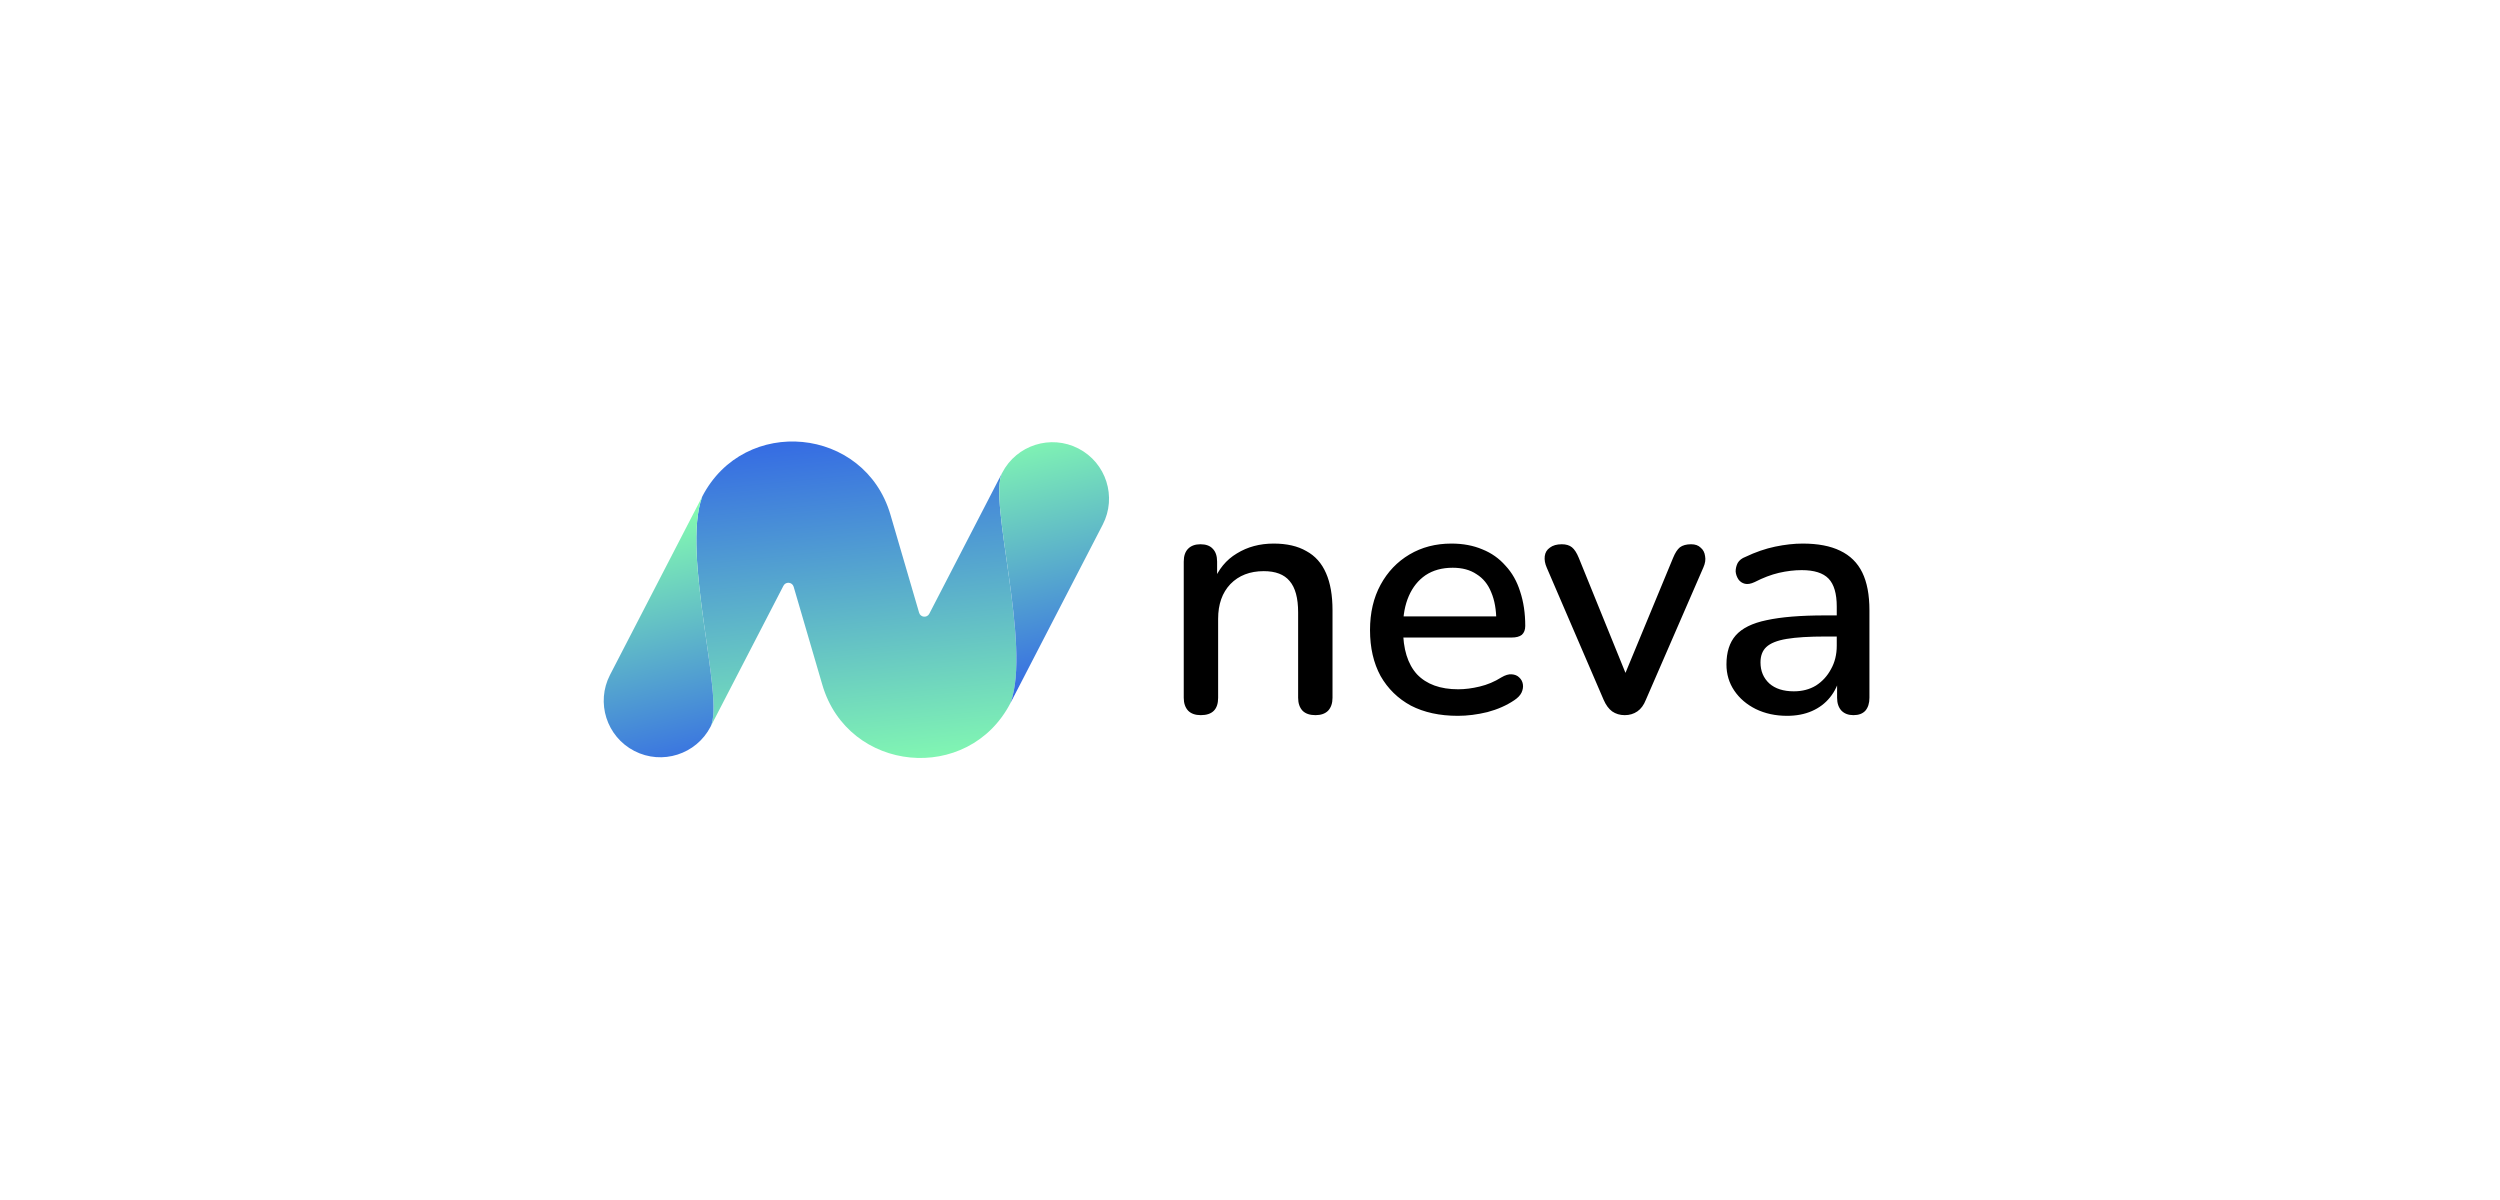
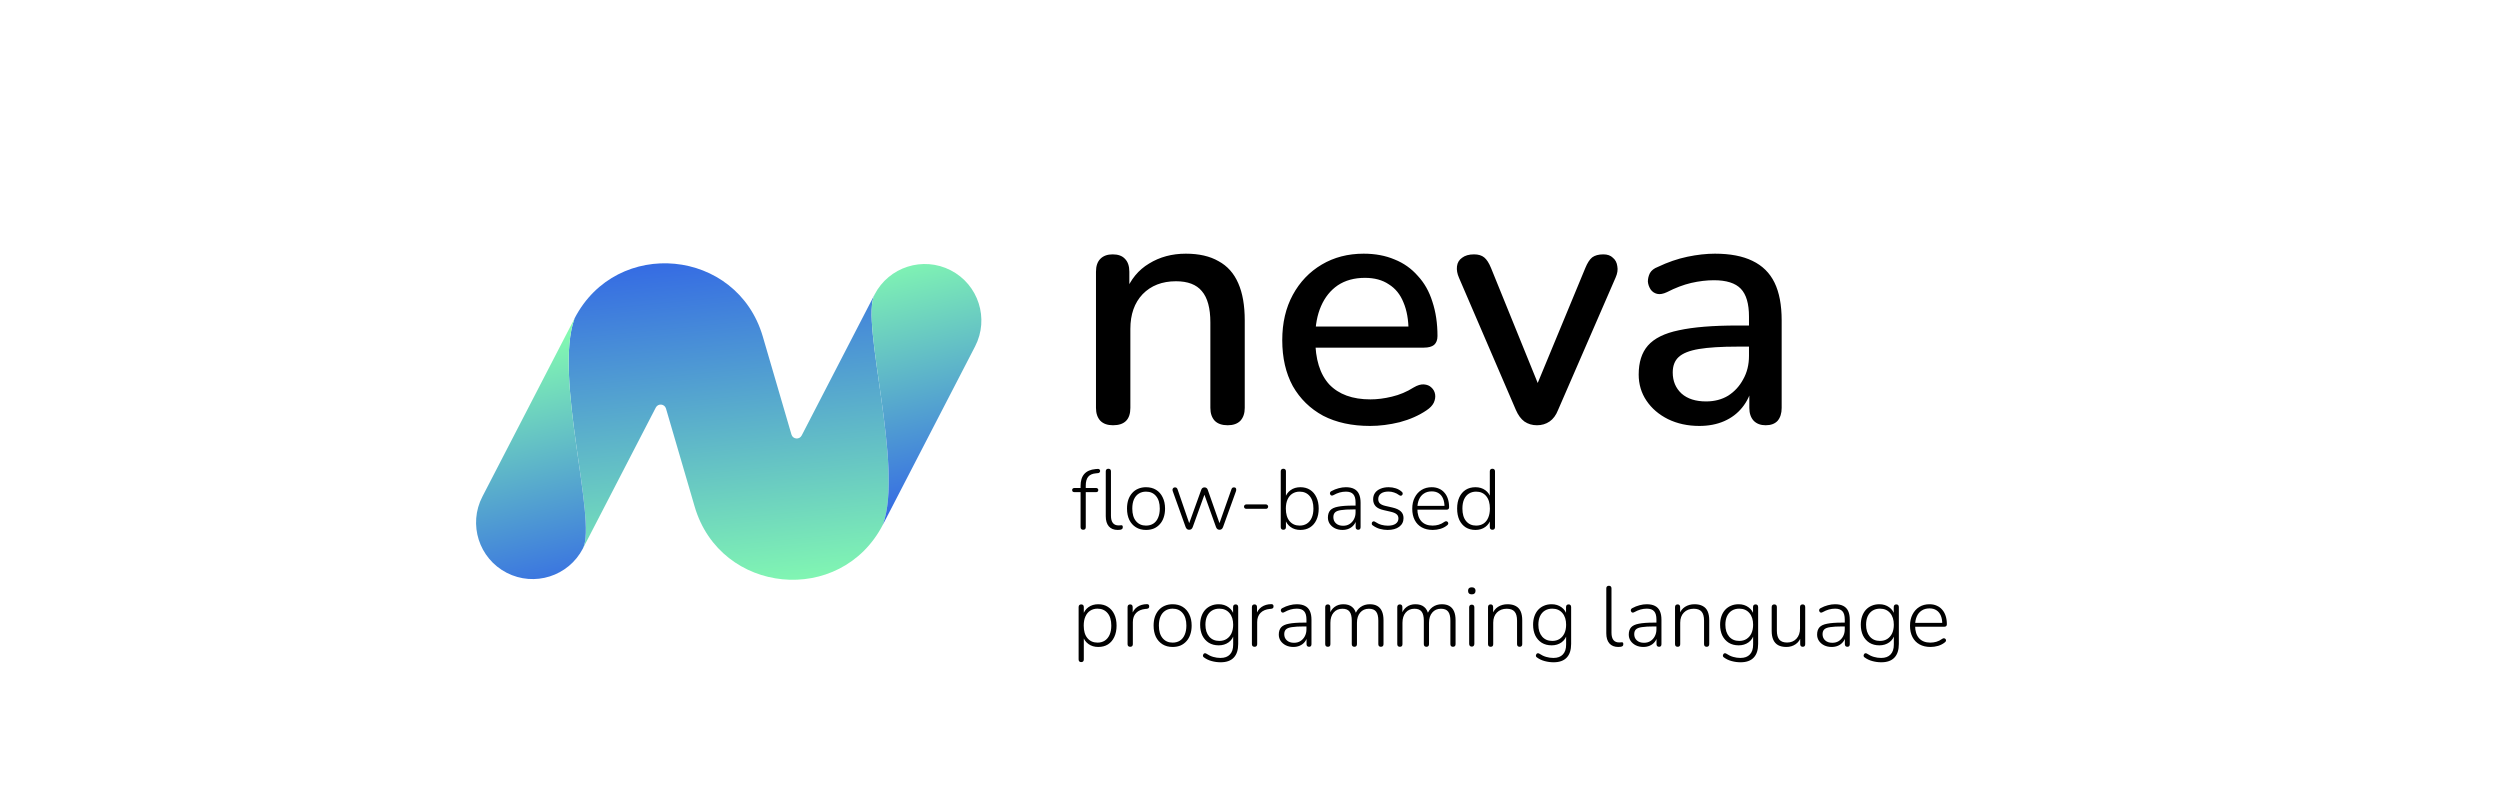
- <svg xmlns="http://www.w3.org/2000/svg" width="940" height="451" viewBox="0 0 940 451" fill="none">
-   <path d="M379.955 264.303C364.093 294.975 318.881 290.611 309.191 257.473L298.413 220.615C297.888 218.818 295.436 218.581 294.576 220.245L267.171 273.236C272.562 262.811 256.086 208.306 264.045 186.697C279.907 156.026 325.119 160.389 334.809 193.527L345.587 230.385C346.112 232.182 348.564 232.419 349.425 230.755L376.829 177.764C371.438 188.189 387.915 242.694 379.955 264.303Z" fill="url(#paint0_linear_2025_3)" />
-   <path d="M414.623 197.267L379.955 264.303C387.915 242.694 371.438 188.189 376.829 177.764C382.22 167.339 395.051 163.254 405.488 168.639C415.925 174.025 420.014 186.842 414.623 197.267Z" fill="url(#paint1_linear_2025_3)" />
-   <path d="M229.377 253.733L264.045 186.697C256.086 208.306 272.562 262.811 267.171 273.236C261.78 283.661 248.949 287.746 238.512 282.361C228.075 276.975 223.986 264.158 229.377 253.733Z" fill="url(#paint2_linear_2025_3)" />
-   <path d="M451.488 268.896C449.44 268.896 447.861 268.341 446.752 267.232C445.643 266.037 445.088 264.416 445.088 262.368V211.168C445.088 209.035 445.643 207.413 446.752 206.304C447.861 205.195 449.397 204.64 451.36 204.64C453.408 204.64 454.944 205.195 455.968 206.304C457.077 207.413 457.632 209.035 457.632 211.168V221.152L456.224 218.848C458.101 214.069 461.045 210.485 465.056 208.096C469.067 205.621 473.675 204.384 478.88 204.384C483.829 204.384 487.925 205.323 491.168 207.2C494.496 208.992 496.971 211.765 498.592 215.52C500.213 219.189 501.024 223.84 501.024 229.472V262.368C501.024 264.416 500.469 266.037 499.36 267.232C498.251 268.341 496.672 268.896 494.624 268.896C492.491 268.896 490.869 268.341 489.76 267.232C488.651 266.037 488.096 264.416 488.096 262.368V230.24C488.096 224.864 487.029 220.939 484.896 218.464C482.848 215.989 479.605 214.752 475.168 214.752C469.963 214.752 465.781 216.373 462.624 219.616C459.552 222.859 458.016 227.211 458.016 232.672V262.368C458.016 266.72 455.84 268.896 451.488 268.896ZM548.15 269.152C541.323 269.152 535.435 267.872 530.486 265.312C525.622 262.667 521.825 258.955 519.094 254.176C516.449 249.312 515.126 243.552 515.126 236.896C515.126 230.411 516.449 224.736 519.094 219.872C521.739 215.008 525.366 211.211 529.974 208.48C534.582 205.749 539.83 204.384 545.718 204.384C550.07 204.384 553.953 205.109 557.366 206.56C560.779 207.925 563.681 209.973 566.07 212.704C568.545 215.349 570.379 218.592 571.574 222.432C572.854 226.272 573.494 230.581 573.494 235.36C573.494 236.811 573.067 237.92 572.214 238.688C571.361 239.371 570.081 239.712 568.374 239.712H525.366V231.776H564.79L562.614 233.568C562.614 229.301 561.974 225.675 560.694 222.688C559.499 219.701 557.665 217.44 555.19 215.904C552.801 214.283 549.814 213.472 546.23 213.472C542.219 213.472 538.806 214.411 535.99 216.288C533.259 218.165 531.169 220.768 529.718 224.096C528.267 227.424 527.542 231.307 527.542 235.744V236.512C527.542 244.021 529.291 249.696 532.79 253.536C536.374 257.291 541.537 259.168 548.278 259.168C550.838 259.168 553.526 258.827 556.342 258.144C559.243 257.461 561.974 256.309 564.534 254.688C565.985 253.835 567.265 253.451 568.374 253.536C569.569 253.621 570.507 254.005 571.19 254.688C571.958 255.371 572.427 256.224 572.598 257.248C572.769 258.272 572.598 259.339 572.086 260.448C571.574 261.472 570.678 262.411 569.398 263.264C566.497 265.227 563.126 266.72 559.286 267.744C555.446 268.683 551.734 269.152 548.15 269.152ZM610.905 268.896C609.113 268.896 607.534 268.427 606.169 267.488C604.889 266.549 603.822 265.099 602.969 263.136L581.593 213.472C580.91 211.936 580.654 210.485 580.825 209.12C580.996 207.755 581.636 206.688 582.745 205.92C583.854 205.067 585.348 204.64 587.225 204.64C588.846 204.64 590.126 205.024 591.065 205.792C592.004 206.56 592.857 207.883 593.625 209.76L612.953 257.376H609.369L629.081 209.76C629.849 207.883 630.702 206.56 631.641 205.792C632.665 205.024 634.073 204.64 635.865 204.64C637.401 204.64 638.596 205.067 639.449 205.92C640.388 206.688 640.942 207.755 641.113 209.12C641.369 210.4 641.156 211.808 640.473 213.344L618.841 263.136C618.073 265.099 617.006 266.549 615.641 267.488C614.276 268.427 612.697 268.896 610.905 268.896ZM671.931 269.152C667.579 269.152 663.654 268.299 660.155 266.592C656.742 264.885 654.054 262.581 652.091 259.68C650.128 256.779 649.147 253.493 649.147 249.824C649.147 245.216 650.299 241.589 652.603 238.944C654.992 236.213 658.875 234.293 664.251 233.184C669.712 231.989 677.051 231.392 686.267 231.392H692.283V239.328H686.395C680.251 239.328 675.387 239.627 671.803 240.224C668.219 240.821 665.659 241.845 664.123 243.296C662.672 244.661 661.947 246.581 661.947 249.056C661.947 252.299 663.056 254.944 665.275 256.992C667.494 258.955 670.566 259.936 674.491 259.936C677.648 259.936 680.422 259.211 682.811 257.76C685.2 256.224 687.078 254.176 688.443 251.616C689.894 249.056 690.619 246.112 690.619 242.784V228.064C690.619 223.2 689.595 219.701 687.547 217.568C685.499 215.435 682.128 214.368 677.435 214.368C674.704 214.368 671.846 214.709 668.859 215.392C665.958 216.075 662.928 217.227 659.771 218.848C658.32 219.531 657.083 219.744 656.059 219.488C655.035 219.232 654.224 218.677 653.627 217.824C653.03 216.885 652.688 215.904 652.603 214.88C652.603 213.771 652.859 212.704 653.371 211.68C653.968 210.656 654.95 209.888 656.315 209.376C660.07 207.584 663.782 206.304 667.451 205.536C671.12 204.768 674.576 204.384 677.819 204.384C683.536 204.384 688.23 205.28 691.899 207.072C695.654 208.864 698.427 211.595 700.219 215.264C702.011 218.933 702.907 223.669 702.907 229.472V262.368C702.907 264.416 702.395 266.037 701.371 267.232C700.347 268.341 698.854 268.896 696.891 268.896C695.014 268.896 693.52 268.341 692.411 267.232C691.302 266.037 690.747 264.416 690.747 262.368V254.048H691.899C691.216 257.205 689.936 259.936 688.059 262.24C686.267 264.459 684.006 266.165 681.275 267.36C678.544 268.555 675.43 269.152 671.931 269.152Z" fill="black" />
+ <svg xmlns="http://www.w3.org/2000/svg" width="940" height="300" viewBox="0 0 940 300" fill="none">
+   <path d="M331.955 197.303C316.093 227.975 270.881 223.611 261.191 190.473L250.413 153.615C249.888 151.818 247.436 151.581 246.576 153.245L219.171 206.236C224.562 195.811 208.086 141.306 216.045 119.697C231.907 89.026 277.119 93.389 286.809 126.527L297.587 163.385C298.112 165.182 300.564 165.419 301.425 163.755L328.829 110.764C323.438 121.189 339.915 175.694 331.955 197.303Z" fill="url(#paint0_linear_2026_40)" />
+   <path d="M366.623 130.267L331.955 197.303C339.915 175.694 323.438 121.189 328.829 110.764C334.22 100.339 347.051 96.254 357.488 101.639C367.925 107.025 372.014 119.842 366.623 130.267Z" fill="url(#paint1_linear_2026_40)" />
+   <path d="M181.377 186.733L216.045 119.697C208.086 141.306 224.562 195.811 219.171 206.236C213.78 216.661 200.949 220.746 190.512 215.361C180.075 209.975 175.986 197.158 181.377 186.733Z" fill="url(#paint2_linear_2026_40)" />
+   <path d="M418.488 159.896C416.44 159.896 414.861 159.341 413.752 158.232C412.643 157.037 412.088 155.416 412.088 153.368V102.168C412.088 100.035 412.643 98.413 413.752 97.304C414.861 96.195 416.397 95.64 418.36 95.64C420.408 95.64 421.944 96.195 422.968 97.304C424.077 98.413 424.632 100.035 424.632 102.168V112.152L423.224 109.848C425.101 105.069 428.045 101.485 432.056 99.096C436.067 96.621 440.675 95.384 445.88 95.384C450.829 95.384 454.925 96.323 458.168 98.2C461.496 99.992 463.971 102.765 465.592 106.52C467.213 110.189 468.024 114.84 468.024 120.472V153.368C468.024 155.416 467.469 157.037 466.36 158.232C465.251 159.341 463.672 159.896 461.624 159.896C459.491 159.896 457.869 159.341 456.76 158.232C455.651 157.037 455.096 155.416 455.096 153.368V121.24C455.096 115.864 454.029 111.939 451.896 109.464C449.848 106.989 446.605 105.752 442.168 105.752C436.963 105.752 432.781 107.373 429.624 110.616C426.552 113.859 425.016 118.211 425.016 123.672V153.368C425.016 157.72 422.84 159.896 418.488 159.896ZM515.15 160.152C508.323 160.152 502.435 158.872 497.486 156.312C492.622 153.667 488.825 149.955 486.094 145.176C483.449 140.312 482.126 134.552 482.126 127.896C482.126 121.411 483.449 115.736 486.094 110.872C488.739 106.008 492.366 102.211 496.974 99.48C501.582 96.749 506.83 95.384 512.718 95.384C517.07 95.384 520.953 96.109 524.366 97.56C527.779 98.925 530.681 100.973 533.07 103.704C535.545 106.349 537.379 109.592 538.574 113.432C539.854 117.272 540.494 121.581 540.494 126.36C540.494 127.811 540.067 128.92 539.214 129.688C538.361 130.371 537.081 130.712 535.374 130.712H492.366V122.776H531.79L529.614 124.568C529.614 120.301 528.974 116.675 527.694 113.688C526.499 110.701 524.665 108.44 522.19 106.904C519.801 105.283 516.814 104.472 513.23 104.472C509.219 104.472 505.806 105.411 502.99 107.288C500.259 109.165 498.169 111.768 496.718 115.096C495.267 118.424 494.542 122.307 494.542 126.744V127.512C494.542 135.021 496.291 140.696 499.79 144.536C503.374 148.291 508.537 150.168 515.278 150.168C517.838 150.168 520.526 149.827 523.342 149.144C526.243 148.461 528.974 147.309 531.534 145.688C532.985 144.835 534.265 144.451 535.374 144.536C536.569 144.621 537.507 145.005 538.19 145.688C538.958 146.371 539.427 147.224 539.598 148.248C539.769 149.272 539.598 150.339 539.086 151.448C538.574 152.472 537.678 153.411 536.398 154.264C533.497 156.227 530.126 157.72 526.286 158.744C522.446 159.683 518.734 160.152 515.15 160.152ZM577.905 159.896C576.113 159.896 574.534 159.427 573.169 158.488C571.889 157.549 570.822 156.099 569.969 154.136L548.593 104.472C547.91 102.936 547.654 101.485 547.825 100.12C547.996 98.755 548.636 97.688 549.745 96.92C550.854 96.067 552.348 95.64 554.225 95.64C555.846 95.64 557.126 96.024 558.065 96.792C559.004 97.56 559.857 98.883 560.625 100.76L579.953 148.376H576.369L596.081 100.76C596.849 98.883 597.702 97.56 598.641 96.792C599.665 96.024 601.073 95.64 602.865 95.64C604.401 95.64 605.596 96.067 606.449 96.92C607.388 97.688 607.942 98.755 608.113 100.12C608.369 101.4 608.156 102.808 607.473 104.344L585.841 154.136C585.073 156.099 584.006 157.549 582.641 158.488C581.276 159.427 579.697 159.896 577.905 159.896ZM638.931 160.152C634.579 160.152 630.654 159.299 627.155 157.592C623.742 155.885 621.054 153.581 619.091 150.68C617.128 147.779 616.147 144.493 616.147 140.824C616.147 136.216 617.299 132.589 619.603 129.944C621.992 127.213 625.875 125.293 631.251 124.184C636.712 122.989 644.051 122.392 653.267 122.392H659.283V130.328H653.395C647.251 130.328 642.387 130.627 638.803 131.224C635.219 131.821 632.659 132.845 631.123 134.296C629.672 135.661 628.947 137.581 628.947 140.056C628.947 143.299 630.056 145.944 632.275 147.992C634.494 149.955 637.566 150.936 641.491 150.936C644.648 150.936 647.422 150.211 649.811 148.76C652.2 147.224 654.078 145.176 655.443 142.616C656.894 140.056 657.619 137.112 657.619 133.784V119.064C657.619 114.2 656.595 110.701 654.547 108.568C652.499 106.435 649.128 105.368 644.435 105.368C641.704 105.368 638.846 105.709 635.859 106.392C632.958 107.075 629.928 108.227 626.771 109.848C625.32 110.531 624.083 110.744 623.059 110.488C622.035 110.232 621.224 109.677 620.627 108.824C620.03 107.885 619.688 106.904 619.603 105.88C619.603 104.771 619.859 103.704 620.371 102.68C620.968 101.656 621.95 100.888 623.315 100.376C627.07 98.584 630.782 97.304 634.451 96.536C638.12 95.768 641.576 95.384 644.819 95.384C650.536 95.384 655.23 96.28 658.899 98.072C662.654 99.864 665.427 102.595 667.219 106.264C669.011 109.933 669.907 114.669 669.907 120.472V153.368C669.907 155.416 669.395 157.037 668.371 158.232C667.347 159.341 665.854 159.896 663.891 159.896C662.014 159.896 660.52 159.341 659.411 158.232C658.302 157.037 657.747 155.416 657.747 153.368V145.048H658.899C658.216 148.205 656.936 150.936 655.059 153.24C653.267 155.459 651.006 157.165 648.275 158.36C645.544 159.555 642.43 160.152 638.931 160.152Z" fill="black" />
+   <path d="M407.288 199.192C406.968 199.192 406.723 199.107 406.552 198.936C406.381 198.765 406.296 198.52 406.296 198.2V185.048H404.024C403.747 185.048 403.523 184.984 403.352 184.856C403.203 184.707 403.128 184.504 403.128 184.248C403.128 184.013 403.203 183.832 403.352 183.704C403.523 183.555 403.747 183.48 404.024 183.48H406.808L406.296 183.992V182.712C406.296 180.749 406.765 179.245 407.704 178.2C408.643 177.155 410.04 176.547 411.896 176.376L412.76 176.312C412.995 176.291 413.176 176.333 413.304 176.44C413.453 176.525 413.549 176.643 413.592 176.792C413.656 176.941 413.667 177.101 413.624 177.272C413.581 177.421 413.496 177.56 413.368 177.688C413.261 177.795 413.123 177.859 412.952 177.88L412.056 177.976C410.733 178.083 409.763 178.52 409.144 179.288C408.547 180.035 408.248 181.123 408.248 182.552V183.928L407.96 183.48H412.056C412.355 183.48 412.579 183.555 412.728 183.704C412.877 183.832 412.952 184.013 412.952 184.248C412.952 184.504 412.877 184.707 412.728 184.856C412.579 184.984 412.355 185.048 412.056 185.048H408.248V198.2C408.248 198.861 407.928 199.192 407.288 199.192ZM420.248 199.256C418.819 199.256 417.709 198.808 416.92 197.912C416.152 197.016 415.768 195.747 415.768 194.104V177.24C415.768 176.899 415.853 176.653 416.024 176.504C416.195 176.333 416.44 176.248 416.76 176.248C417.059 176.248 417.293 176.333 417.464 176.504C417.635 176.653 417.72 176.899 417.72 177.24V193.88C417.72 195.117 417.965 196.045 418.456 196.664C418.947 197.261 419.661 197.56 420.6 197.56C420.813 197.56 420.995 197.549 421.144 197.528C421.293 197.507 421.443 197.496 421.592 197.496C421.784 197.475 421.923 197.517 422.008 197.624C422.115 197.709 422.168 197.901 422.168 198.2C422.168 198.499 422.093 198.723 421.944 198.872C421.795 199.021 421.549 199.128 421.208 199.192C421.059 199.213 420.899 199.224 420.728 199.224C420.579 199.245 420.419 199.256 420.248 199.256ZM430.892 199.256C429.442 199.256 428.183 198.925 427.116 198.264C426.05 197.603 425.218 196.675 424.62 195.48C424.044 194.285 423.756 192.867 423.756 191.224C423.756 190.008 423.916 188.909 424.236 187.928C424.578 186.947 425.058 186.104 425.676 185.4C426.316 184.675 427.074 184.131 427.948 183.768C428.844 183.384 429.826 183.192 430.892 183.192C432.364 183.192 433.634 183.523 434.7 184.184C435.767 184.845 436.588 185.784 437.164 187C437.762 188.195 438.06 189.603 438.06 191.224C438.06 192.461 437.89 193.571 437.548 194.552C437.228 195.533 436.748 196.376 436.108 197.08C435.49 197.784 434.743 198.328 433.868 198.712C432.994 199.075 432.002 199.256 430.892 199.256ZM430.892 197.624C431.959 197.624 432.876 197.379 433.644 196.888C434.434 196.376 435.031 195.64 435.436 194.68C435.863 193.72 436.076 192.568 436.076 191.224C436.076 189.197 435.607 187.629 434.668 186.52C433.751 185.411 432.492 184.856 430.892 184.856C429.847 184.856 428.93 185.112 428.14 185.624C427.372 186.115 426.775 186.84 426.348 187.8C425.943 188.739 425.74 189.88 425.74 191.224C425.74 193.272 426.21 194.851 427.148 195.96C428.087 197.069 429.335 197.624 430.892 197.624ZM447.117 199.192C446.839 199.192 446.583 199.117 446.349 198.968C446.135 198.797 445.954 198.541 445.805 198.2L440.973 184.728C440.866 184.429 440.834 184.173 440.877 183.96C440.941 183.747 441.047 183.576 441.197 183.448C441.367 183.32 441.57 183.256 441.805 183.256C442.061 183.256 442.263 183.32 442.413 183.448C442.562 183.555 442.69 183.768 442.797 184.088L447.533 197.848H446.733L451.661 184.184C451.767 183.864 451.927 183.629 452.141 183.48C452.354 183.331 452.599 183.256 452.877 183.256C453.175 183.256 453.431 183.331 453.645 183.48C453.858 183.629 454.018 183.864 454.125 184.184L458.925 197.848H458.125L462.989 184.056C463.095 183.736 463.223 183.523 463.373 183.416C463.522 183.309 463.725 183.256 463.981 183.256C464.279 183.256 464.493 183.331 464.621 183.48C464.749 183.629 464.813 183.811 464.813 184.024C464.834 184.237 464.802 184.472 464.717 184.728L459.853 198.2C459.725 198.541 459.543 198.797 459.309 198.968C459.095 199.117 458.839 199.192 458.541 199.192C458.263 199.192 458.007 199.117 457.773 198.968C457.538 198.797 457.357 198.541 457.229 198.2L452.269 184.376H453.453L448.461 198.2C448.333 198.541 448.151 198.797 447.917 198.968C447.703 199.117 447.437 199.192 447.117 199.192ZM468.603 191.32C468.368 191.32 468.165 191.245 467.995 191.096C467.824 190.925 467.739 190.723 467.739 190.488C467.739 190.253 467.824 190.061 467.995 189.912C468.165 189.741 468.368 189.656 468.603 189.656H475.995C476.229 189.656 476.421 189.741 476.571 189.912C476.741 190.061 476.827 190.253 476.827 190.488C476.827 190.723 476.741 190.925 476.571 191.096C476.421 191.245 476.229 191.32 475.995 191.32H468.603ZM488.952 199.256C487.501 199.256 486.264 198.883 485.24 198.136C484.216 197.389 483.523 196.387 483.16 195.128L483.512 194.936V198.2C483.512 198.52 483.427 198.765 483.256 198.936C483.085 199.107 482.851 199.192 482.552 199.192C482.232 199.192 481.987 199.107 481.816 198.936C481.645 198.765 481.56 198.52 481.56 198.2V177.24C481.56 176.899 481.645 176.653 481.816 176.504C481.987 176.333 482.232 176.248 482.552 176.248C482.851 176.248 483.085 176.333 483.256 176.504C483.427 176.653 483.512 176.899 483.512 177.24V187.32H483.16C483.523 186.061 484.216 185.059 485.24 184.312C486.264 183.565 487.501 183.192 488.952 183.192C490.36 183.192 491.576 183.523 492.6 184.184C493.624 184.845 494.413 185.773 494.968 186.968C495.544 188.163 495.832 189.581 495.832 191.224C495.832 192.867 495.544 194.296 494.968 195.512C494.413 196.707 493.613 197.635 492.568 198.296C491.544 198.936 490.339 199.256 488.952 199.256ZM488.664 197.624C489.709 197.624 490.616 197.379 491.384 196.888C492.173 196.376 492.781 195.64 493.208 194.68C493.635 193.72 493.848 192.568 493.848 191.224C493.848 189.197 493.379 187.629 492.44 186.52C491.501 185.411 490.243 184.856 488.664 184.856C487.619 184.856 486.701 185.112 485.912 185.624C485.144 186.115 484.547 186.84 484.12 187.8C483.693 188.739 483.48 189.88 483.48 191.224C483.48 193.272 483.949 194.851 484.888 195.96C485.827 197.069 487.085 197.624 488.664 197.624ZM504.766 199.256C503.721 199.256 502.782 199.053 501.95 198.648C501.14 198.243 500.489 197.688 499.998 196.984C499.529 196.28 499.294 195.491 499.294 194.616C499.294 193.464 499.582 192.557 500.158 191.896C500.734 191.235 501.705 190.776 503.07 190.52C504.436 190.243 506.313 190.104 508.702 190.104H510.078V191.544H508.734C506.814 191.544 505.31 191.629 504.222 191.8C503.156 191.949 502.409 192.237 501.982 192.664C501.556 193.091 501.342 193.688 501.342 194.456C501.342 195.416 501.673 196.195 502.334 196.792C502.996 197.389 503.892 197.688 505.022 197.688C505.94 197.688 506.74 197.475 507.422 197.048C508.126 196.6 508.681 195.992 509.086 195.224C509.492 194.456 509.694 193.581 509.694 192.6V188.952C509.694 187.523 509.406 186.488 508.83 185.848C508.254 185.187 507.337 184.856 506.078 184.856C505.268 184.856 504.478 184.963 503.71 185.176C502.964 185.389 502.164 185.731 501.31 186.2C501.076 186.328 500.862 186.371 500.67 186.328C500.5 186.285 500.361 186.2 500.254 186.072C500.169 185.944 500.105 185.795 500.062 185.624C500.041 185.432 500.073 185.251 500.158 185.08C500.244 184.909 500.393 184.771 500.606 184.664C501.502 184.173 502.409 183.811 503.326 183.576C504.265 183.32 505.172 183.192 506.046 183.192C507.305 183.192 508.34 183.405 509.15 183.832C509.982 184.259 510.59 184.899 510.974 185.752C511.38 186.605 511.582 187.704 511.582 189.048V198.2C511.582 198.52 511.508 198.765 511.358 198.936C511.209 199.107 510.985 199.192 510.686 199.192C510.388 199.192 510.153 199.107 509.982 198.936C509.812 198.765 509.726 198.52 509.726 198.2V195.256H510.046C509.854 196.088 509.513 196.803 509.022 197.4C508.532 197.997 507.924 198.456 507.198 198.776C506.473 199.096 505.662 199.256 504.766 199.256ZM521.741 199.256C520.781 199.256 519.821 199.128 518.861 198.872C517.922 198.616 517.026 198.179 516.173 197.56C516.002 197.453 515.885 197.325 515.821 197.176C515.778 197.005 515.768 196.835 515.789 196.664C515.832 196.493 515.906 196.355 516.013 196.248C516.141 196.12 516.29 196.045 516.461 196.024C516.632 196.003 516.813 196.056 517.005 196.184C517.837 196.739 518.648 197.123 519.437 197.336C520.226 197.549 521.016 197.656 521.805 197.656C523.106 197.656 524.098 197.411 524.781 196.92C525.464 196.429 525.805 195.768 525.805 194.936C525.805 194.253 525.581 193.731 525.133 193.368C524.706 192.984 524.002 192.675 523.021 192.44L520.237 191.8C518.893 191.501 517.901 191.021 517.261 190.36C516.621 189.677 516.301 188.803 516.301 187.736C516.301 186.819 516.536 186.019 517.005 185.336C517.496 184.653 518.178 184.131 519.053 183.768C519.949 183.384 520.973 183.192 522.125 183.192C523.064 183.192 523.96 183.331 524.813 183.608C525.666 183.885 526.413 184.312 527.053 184.888C527.224 185.016 527.33 185.165 527.373 185.336C527.437 185.507 527.437 185.677 527.373 185.848C527.33 185.997 527.245 186.125 527.117 186.232C526.989 186.339 526.84 186.392 526.669 186.392C526.498 186.392 526.317 186.328 526.125 186.2C525.506 185.731 524.856 185.389 524.173 185.176C523.49 184.941 522.797 184.824 522.093 184.824C520.856 184.824 519.896 185.08 519.213 185.592C518.552 186.104 518.221 186.797 518.221 187.672C518.221 188.333 518.424 188.867 518.829 189.272C519.256 189.677 519.917 189.987 520.813 190.2L523.597 190.84C524.984 191.16 526.018 191.64 526.701 192.28C527.384 192.899 527.725 193.741 527.725 194.808C527.725 196.173 527.181 197.261 526.093 198.072C525.026 198.861 523.576 199.256 521.741 199.256ZM538.718 199.256C537.118 199.256 535.742 198.936 534.59 198.296C533.438 197.656 532.553 196.739 531.934 195.544C531.316 194.349 531.006 192.931 531.006 191.288C531.006 189.667 531.316 188.259 531.934 187.064C532.553 185.848 533.406 184.899 534.494 184.216C535.604 183.533 536.873 183.192 538.302 183.192C539.348 183.192 540.265 183.373 541.054 183.736C541.865 184.077 542.548 184.579 543.102 185.24C543.678 185.88 544.116 186.669 544.414 187.608C544.713 188.525 544.862 189.571 544.862 190.744C544.862 191.043 544.777 191.267 544.606 191.416C544.457 191.565 544.244 191.64 543.966 191.64H532.414V190.2H543.646L543.134 190.616C543.134 189.379 542.953 188.333 542.59 187.48C542.228 186.605 541.684 185.933 540.958 185.464C540.254 184.995 539.38 184.76 538.334 184.76C537.161 184.76 536.169 185.037 535.358 185.592C534.548 186.125 533.94 186.872 533.534 187.832C533.129 188.771 532.926 189.859 532.926 191.096V191.256C532.926 193.304 533.428 194.883 534.43 195.992C535.433 197.08 536.841 197.624 538.654 197.624C539.444 197.624 540.201 197.517 540.926 197.304C541.673 197.091 542.398 196.728 543.102 196.216C543.316 196.067 543.518 195.992 543.71 195.992C543.924 195.992 544.094 196.045 544.222 196.152C544.372 196.259 544.468 196.397 544.51 196.568C544.574 196.717 544.564 196.888 544.478 197.08C544.414 197.251 544.276 197.411 544.062 197.56C543.38 198.115 542.558 198.541 541.598 198.84C540.638 199.117 539.678 199.256 538.718 199.256ZM554.761 199.256C553.375 199.256 552.159 198.936 551.113 198.296C550.089 197.635 549.289 196.707 548.713 195.512C548.159 194.296 547.881 192.867 547.881 191.224C547.881 189.581 548.159 188.163 548.713 186.968C549.268 185.773 550.057 184.845 551.081 184.184C552.127 183.523 553.353 183.192 554.761 183.192C556.212 183.192 557.449 183.565 558.473 184.312C559.497 185.059 560.18 186.061 560.521 187.32H560.169V177.24C560.169 176.899 560.255 176.653 560.425 176.504C560.596 176.333 560.831 176.248 561.129 176.248C561.449 176.248 561.695 176.333 561.865 176.504C562.036 176.653 562.121 176.899 562.121 177.24V198.2C562.121 198.52 562.036 198.765 561.865 198.936C561.695 199.107 561.46 199.192 561.161 199.192C560.841 199.192 560.596 199.107 560.425 198.936C560.255 198.765 560.169 198.52 560.169 198.2V194.904L560.521 195.128C560.18 196.387 559.497 197.389 558.473 198.136C557.449 198.883 556.212 199.256 554.761 199.256ZM555.017 197.624C556.084 197.624 557.001 197.379 557.769 196.888C558.559 196.376 559.156 195.64 559.561 194.68C559.988 193.72 560.201 192.568 560.201 191.224C560.201 189.197 559.732 187.629 558.793 186.52C557.876 185.411 556.617 184.856 555.017 184.856C553.972 184.856 553.055 185.112 552.265 185.624C551.497 186.115 550.9 186.84 550.473 187.8C550.068 188.739 549.865 189.88 549.865 191.224C549.865 193.272 550.335 194.851 551.273 195.96C552.212 197.069 553.46 197.624 555.017 197.624ZM406.552 248.952C406.232 248.952 405.987 248.867 405.816 248.696C405.645 248.525 405.56 248.28 405.56 247.96V228.28C405.56 227.939 405.645 227.683 405.816 227.512C405.987 227.341 406.232 227.256 406.552 227.256C406.851 227.256 407.085 227.341 407.256 227.512C407.427 227.683 407.512 227.939 407.512 228.28V231.544L407.16 231.352C407.523 230.072 408.216 229.059 409.24 228.312C410.264 227.565 411.501 227.192 412.952 227.192C414.339 227.192 415.544 227.523 416.568 228.184C417.613 228.845 418.413 229.773 418.968 230.968C419.544 232.163 419.832 233.581 419.832 235.224C419.832 236.867 419.544 238.296 418.968 239.512C418.413 240.707 417.624 241.635 416.6 242.296C415.576 242.936 414.36 243.256 412.952 243.256C411.501 243.256 410.264 242.883 409.24 242.136C408.216 241.389 407.523 240.397 407.16 239.16H407.512V247.96C407.512 248.28 407.427 248.525 407.256 248.696C407.085 248.867 406.851 248.952 406.552 248.952ZM412.664 241.624C413.709 241.624 414.616 241.379 415.384 240.888C416.173 240.376 416.781 239.64 417.208 238.68C417.635 237.72 417.848 236.568 417.848 235.224C417.848 233.197 417.379 231.629 416.44 230.52C415.501 229.411 414.243 228.856 412.664 228.856C411.619 228.856 410.701 229.112 409.912 229.624C409.144 230.115 408.547 230.84 408.12 231.8C407.693 232.739 407.48 233.88 407.48 235.224C407.48 237.272 407.949 238.851 408.888 239.96C409.827 241.069 411.085 241.624 412.664 241.624ZM424.958 243.192C424.638 243.192 424.393 243.107 424.222 242.936C424.052 242.765 423.966 242.52 423.966 242.2V228.28C423.966 227.939 424.052 227.683 424.222 227.512C424.393 227.341 424.638 227.256 424.958 227.256C425.257 227.256 425.481 227.341 425.63 227.512C425.801 227.683 425.886 227.939 425.886 228.28V231.128H425.566C425.95 229.869 426.633 228.899 427.614 228.216C428.617 227.533 429.812 227.181 431.198 227.16C431.454 227.139 431.668 227.192 431.838 227.32C432.009 227.448 432.094 227.651 432.094 227.928C432.116 228.227 432.052 228.461 431.902 228.632C431.753 228.781 431.508 228.877 431.166 228.92L430.718 228.952C429.204 229.101 428.03 229.603 427.198 230.456C426.366 231.309 425.95 232.461 425.95 233.912V242.2C425.95 242.52 425.865 242.765 425.694 242.936C425.545 243.107 425.3 243.192 424.958 243.192ZM440.892 243.256C439.442 243.256 438.183 242.925 437.116 242.264C436.05 241.603 435.218 240.675 434.62 239.48C434.044 238.285 433.756 236.867 433.756 235.224C433.756 234.008 433.916 232.909 434.236 231.928C434.578 230.947 435.058 230.104 435.676 229.4C436.316 228.675 437.074 228.131 437.948 227.768C438.844 227.384 439.826 227.192 440.892 227.192C442.364 227.192 443.634 227.523 444.7 228.184C445.767 228.845 446.588 229.784 447.164 231C447.762 232.195 448.06 233.603 448.06 235.224C448.06 236.461 447.89 237.571 447.548 238.552C447.228 239.533 446.748 240.376 446.108 241.08C445.49 241.784 444.743 242.328 443.868 242.712C442.994 243.075 442.002 243.256 440.892 243.256ZM440.892 241.624C441.959 241.624 442.876 241.379 443.644 240.888C444.434 240.376 445.031 239.64 445.436 238.68C445.863 237.72 446.076 236.568 446.076 235.224C446.076 233.197 445.607 231.629 444.668 230.52C443.751 229.411 442.492 228.856 440.892 228.856C439.847 228.856 438.93 229.112 438.14 229.624C437.372 230.115 436.775 230.84 436.348 231.8C435.943 232.739 435.74 233.88 435.74 235.224C435.74 237.272 436.21 238.851 437.148 239.96C438.087 241.069 439.335 241.624 440.892 241.624ZM458.968 249.016C457.816 249.016 456.696 248.867 455.608 248.568C454.542 248.291 453.571 247.832 452.696 247.192C452.526 247.085 452.408 246.947 452.344 246.776C452.302 246.605 452.302 246.435 452.344 246.264C452.387 246.115 452.462 245.976 452.568 245.848C452.696 245.72 452.835 245.645 452.984 245.624C453.155 245.603 453.326 245.635 453.496 245.72C454.435 246.339 455.331 246.765 456.184 247C457.059 247.256 457.966 247.384 458.904 247.384C460.462 247.384 461.646 246.947 462.456 246.072C463.267 245.219 463.672 243.992 463.672 242.392V238.424H463.992C463.672 239.747 462.99 240.781 461.944 241.528C460.899 242.275 459.662 242.648 458.232 242.648C456.803 242.648 455.566 242.328 454.52 241.688C453.475 241.027 452.664 240.12 452.088 238.968C451.534 237.795 451.256 236.44 451.256 234.904C451.256 233.752 451.416 232.707 451.736 231.768C452.056 230.829 452.515 230.019 453.112 229.336C453.731 228.653 454.467 228.131 455.32 227.768C456.174 227.384 457.144 227.192 458.232 227.192C459.662 227.192 460.899 227.576 461.944 228.344C462.99 229.091 463.662 230.104 463.96 231.384L463.64 231.576V228.28C463.64 227.939 463.726 227.683 463.896 227.512C464.067 227.341 464.302 227.256 464.6 227.256C464.92 227.256 465.155 227.341 465.304 227.512C465.475 227.683 465.56 227.939 465.56 228.28V242.104C465.56 244.387 465.006 246.104 463.896 247.256C462.787 248.429 461.144 249.016 458.968 249.016ZM458.456 240.984C459.523 240.984 460.44 240.739 461.208 240.248C461.998 239.736 462.606 239.032 463.032 238.136C463.459 237.219 463.672 236.141 463.672 234.904C463.672 233.048 463.203 231.576 462.264 230.488C461.326 229.4 460.056 228.856 458.456 228.856C457.39 228.856 456.462 229.101 455.672 229.592C454.883 230.083 454.275 230.787 453.848 231.704C453.443 232.6 453.24 233.667 453.24 234.904C453.24 236.76 453.71 238.243 454.648 239.352C455.587 240.44 456.856 240.984 458.456 240.984ZM471.708 243.192C471.388 243.192 471.143 243.107 470.972 242.936C470.802 242.765 470.716 242.52 470.716 242.2V228.28C470.716 227.939 470.802 227.683 470.972 227.512C471.143 227.341 471.388 227.256 471.708 227.256C472.007 227.256 472.231 227.341 472.38 227.512C472.551 227.683 472.636 227.939 472.636 228.28V231.128H472.316C472.7 229.869 473.383 228.899 474.364 228.216C475.367 227.533 476.562 227.181 477.948 227.16C478.204 227.139 478.418 227.192 478.588 227.32C478.759 227.448 478.844 227.651 478.844 227.928C478.866 228.227 478.802 228.461 478.652 228.632C478.503 228.781 478.258 228.877 477.916 228.92L477.468 228.952C475.954 229.101 474.78 229.603 473.948 230.456C473.116 231.309 472.7 232.461 472.7 233.912V242.2C472.7 242.52 472.615 242.765 472.444 242.936C472.295 243.107 472.05 243.192 471.708 243.192ZM486.298 243.256C485.252 243.256 484.314 243.053 483.482 242.648C482.671 242.243 482.02 241.688 481.53 240.984C481.06 240.28 480.826 239.491 480.826 238.616C480.826 237.464 481.114 236.557 481.69 235.896C482.266 235.235 483.236 234.776 484.602 234.52C485.967 234.243 487.844 234.104 490.234 234.104H491.61V235.544H490.266C488.345 235.544 486.842 235.629 485.754 235.8C484.687 235.949 483.94 236.237 483.514 236.664C483.087 237.091 482.874 237.688 482.874 238.456C482.874 239.416 483.204 240.195 483.866 240.792C484.527 241.389 485.423 241.688 486.554 241.688C487.471 241.688 488.271 241.475 488.954 241.048C489.658 240.6 490.212 239.992 490.618 239.224C491.023 238.456 491.226 237.581 491.226 236.6V232.952C491.226 231.523 490.938 230.488 490.362 229.848C489.786 229.187 488.868 228.856 487.61 228.856C486.799 228.856 486.01 228.963 485.242 229.176C484.495 229.389 483.695 229.731 482.842 230.2C482.607 230.328 482.394 230.371 482.202 230.328C482.031 230.285 481.892 230.2 481.786 230.072C481.7 229.944 481.636 229.795 481.594 229.624C481.572 229.432 481.604 229.251 481.69 229.08C481.775 228.909 481.924 228.771 482.138 228.664C483.034 228.173 483.94 227.811 484.858 227.576C485.796 227.32 486.703 227.192 487.578 227.192C488.836 227.192 489.871 227.405 490.682 227.832C491.514 228.259 492.122 228.899 492.506 229.752C492.911 230.605 493.114 231.704 493.114 233.048V242.2C493.114 242.52 493.039 242.765 492.89 242.936C492.74 243.107 492.516 243.192 492.218 243.192C491.919 243.192 491.684 243.107 491.514 242.936C491.343 242.765 491.258 242.52 491.258 242.2V239.256H491.578C491.386 240.088 491.044 240.803 490.554 241.4C490.063 241.997 489.455 242.456 488.73 242.776C488.004 243.096 487.194 243.256 486.298 243.256ZM499.272 243.192C498.952 243.192 498.707 243.107 498.536 242.936C498.366 242.765 498.28 242.52 498.28 242.2V228.28C498.28 227.939 498.366 227.683 498.536 227.512C498.707 227.341 498.952 227.256 499.272 227.256C499.571 227.256 499.795 227.341 499.944 227.512C500.115 227.683 500.2 227.939 500.2 228.28V231.32L499.848 231.096C500.232 229.837 500.883 228.877 501.8 228.216C502.718 227.533 503.816 227.192 505.096 227.192C506.462 227.192 507.55 227.523 508.36 228.184C509.192 228.845 509.736 229.837 509.992 231.16H509.512C509.875 229.965 510.547 229.005 511.528 228.28C512.531 227.555 513.704 227.192 515.048 227.192C516.2 227.192 517.15 227.416 517.896 227.864C518.664 228.312 519.24 228.984 519.624 229.88C520.008 230.755 520.2 231.864 520.2 233.208V242.2C520.2 242.52 520.115 242.765 519.944 242.936C519.774 243.107 519.528 243.192 519.208 243.192C518.91 243.192 518.675 243.107 518.504 242.936C518.334 242.765 518.248 242.52 518.248 242.2V233.368C518.248 231.811 517.971 230.68 517.416 229.976C516.883 229.251 515.976 228.888 514.696 228.888C513.331 228.888 512.243 229.368 511.432 230.328C510.622 231.267 510.216 232.547 510.216 234.168V242.2C510.216 242.52 510.131 242.765 509.96 242.936C509.79 243.107 509.555 243.192 509.256 243.192C508.936 243.192 508.691 243.107 508.52 242.936C508.35 242.765 508.264 242.52 508.264 242.2V233.368C508.264 231.811 507.987 230.68 507.432 229.976C506.899 229.251 506.003 228.888 504.744 228.888C503.358 228.888 502.259 229.368 501.448 230.328C500.638 231.267 500.232 232.547 500.232 234.168V242.2C500.232 242.861 499.912 243.192 499.272 243.192ZM526.366 243.192C526.046 243.192 525.801 243.107 525.63 242.936C525.459 242.765 525.374 242.52 525.374 242.2V228.28C525.374 227.939 525.459 227.683 525.63 227.512C525.801 227.341 526.046 227.256 526.366 227.256C526.665 227.256 526.889 227.341 527.038 227.512C527.209 227.683 527.294 227.939 527.294 228.28V231.32L526.942 231.096C527.326 229.837 527.977 228.877 528.894 228.216C529.811 227.533 530.91 227.192 532.19 227.192C533.555 227.192 534.643 227.523 535.454 228.184C536.286 228.845 536.83 229.837 537.086 231.16H536.606C536.969 229.965 537.641 229.005 538.622 228.28C539.625 227.555 540.798 227.192 542.142 227.192C543.294 227.192 544.243 227.416 544.99 227.864C545.758 228.312 546.334 228.984 546.718 229.88C547.102 230.755 547.294 231.864 547.294 233.208V242.2C547.294 242.52 547.209 242.765 547.038 242.936C546.867 243.107 546.622 243.192 546.302 243.192C546.003 243.192 545.769 243.107 545.598 242.936C545.427 242.765 545.342 242.52 545.342 242.2V233.368C545.342 231.811 545.065 230.68 544.51 229.976C543.977 229.251 543.07 228.888 541.79 228.888C540.425 228.888 539.337 229.368 538.526 230.328C537.715 231.267 537.31 232.547 537.31 234.168V242.2C537.31 242.52 537.225 242.765 537.054 242.936C536.883 243.107 536.649 243.192 536.35 243.192C536.03 243.192 535.785 243.107 535.614 242.936C535.443 242.765 535.358 242.52 535.358 242.2V233.368C535.358 231.811 535.081 230.68 534.526 229.976C533.993 229.251 533.097 228.888 531.838 228.888C530.451 228.888 529.353 229.368 528.542 230.328C527.731 231.267 527.326 232.547 527.326 234.168V242.2C527.326 242.861 527.006 243.192 526.366 243.192ZM553.396 243.128C553.076 243.128 552.83 243.032 552.66 242.84C552.489 242.648 552.404 242.392 552.404 242.072V228.376C552.404 228.035 552.489 227.779 552.66 227.608C552.83 227.437 553.076 227.352 553.396 227.352C553.694 227.352 553.929 227.437 554.1 227.608C554.27 227.779 554.356 228.035 554.356 228.376V242.072C554.356 242.392 554.27 242.648 554.1 242.84C553.95 243.032 553.716 243.128 553.396 243.128ZM553.396 223.48C552.948 223.48 552.596 223.363 552.34 223.128C552.105 222.893 551.988 222.563 551.988 222.136C551.988 221.709 552.105 221.389 552.34 221.176C552.596 220.941 552.948 220.824 553.396 220.824C553.844 220.824 554.185 220.941 554.42 221.176C554.676 221.389 554.804 221.709 554.804 222.136C554.804 222.563 554.676 222.893 554.42 223.128C554.185 223.363 553.844 223.48 553.396 223.48ZM560.49 243.192C560.17 243.192 559.924 243.107 559.754 242.936C559.583 242.765 559.498 242.52 559.498 242.2V228.28C559.498 227.939 559.583 227.683 559.754 227.512C559.924 227.341 560.17 227.256 560.49 227.256C560.788 227.256 561.012 227.341 561.161 227.512C561.332 227.683 561.418 227.939 561.418 228.28V231.288L561.066 231.096C561.492 229.816 562.218 228.845 563.242 228.184C564.287 227.523 565.482 227.192 566.826 227.192C568.063 227.192 569.087 227.416 569.898 227.864C570.73 228.291 571.348 228.952 571.754 229.848C572.159 230.744 572.362 231.864 572.362 233.208V242.2C572.362 242.52 572.276 242.765 572.106 242.936C571.935 243.107 571.7 243.192 571.402 243.192C571.082 243.192 570.836 243.107 570.666 242.936C570.495 242.765 570.41 242.52 570.41 242.2V233.368C570.41 231.811 570.1 230.68 569.482 229.976C568.863 229.251 567.882 228.888 566.538 228.888C565.002 228.888 563.764 229.368 562.826 230.328C561.908 231.267 561.45 232.536 561.45 234.136V242.2C561.45 242.861 561.13 243.192 560.49 243.192ZM584.156 249.016C583.004 249.016 581.884 248.867 580.796 248.568C579.729 248.291 578.758 247.832 577.884 247.192C577.713 247.085 577.596 246.947 577.532 246.776C577.489 246.605 577.489 246.435 577.532 246.264C577.574 246.115 577.649 245.976 577.756 245.848C577.884 245.72 578.022 245.645 578.172 245.624C578.342 245.603 578.513 245.635 578.684 245.72C579.622 246.339 580.518 246.765 581.372 247C582.246 247.256 583.153 247.384 584.092 247.384C585.649 247.384 586.833 246.947 587.644 246.072C588.454 245.219 588.86 243.992 588.86 242.392V238.424H589.18C588.86 239.747 588.177 240.781 587.132 241.528C586.086 242.275 584.849 242.648 583.42 242.648C581.99 242.648 580.753 242.328 579.708 241.688C578.662 241.027 577.852 240.12 577.276 238.968C576.721 237.795 576.444 236.44 576.444 234.904C576.444 233.752 576.604 232.707 576.924 231.768C577.244 230.829 577.702 230.019 578.3 229.336C578.918 228.653 579.654 228.131 580.508 227.768C581.361 227.384 582.332 227.192 583.42 227.192C584.849 227.192 586.086 227.576 587.132 228.344C588.177 229.091 588.849 230.104 589.148 231.384L588.828 231.576V228.28C588.828 227.939 588.913 227.683 589.084 227.512C589.254 227.341 589.489 227.256 589.788 227.256C590.108 227.256 590.342 227.341 590.492 227.512C590.662 227.683 590.748 227.939 590.748 228.28V242.104C590.748 244.387 590.193 246.104 589.084 247.256C587.974 248.429 586.332 249.016 584.156 249.016ZM583.644 240.984C584.71 240.984 585.628 240.739 586.396 240.248C587.185 239.736 587.793 239.032 588.22 238.136C588.646 237.219 588.86 236.141 588.86 234.904C588.86 233.048 588.39 231.576 587.452 230.488C586.513 229.4 585.244 228.856 583.644 228.856C582.577 228.856 581.649 229.101 580.86 229.592C580.07 230.083 579.462 230.787 579.036 231.704C578.63 232.6 578.428 233.667 578.428 234.904C578.428 236.76 578.897 238.243 579.836 239.352C580.774 240.44 582.044 240.984 583.644 240.984ZM608.446 243.256C607.017 243.256 605.908 242.808 605.118 241.912C604.35 241.016 603.966 239.747 603.966 238.104V221.24C603.966 220.899 604.052 220.653 604.222 220.504C604.393 220.333 604.638 220.248 604.958 220.248C605.257 220.248 605.492 220.333 605.662 220.504C605.833 220.653 605.918 220.899 605.918 221.24V237.88C605.918 239.117 606.164 240.045 606.654 240.664C607.145 241.261 607.86 241.56 608.798 241.56C609.012 241.56 609.193 241.549 609.342 241.528C609.492 241.507 609.641 241.496 609.79 241.496C609.982 241.475 610.121 241.517 610.206 241.624C610.313 241.709 610.366 241.901 610.366 242.2C610.366 242.499 610.292 242.723 610.142 242.872C609.993 243.021 609.748 243.128 609.406 243.192C609.257 243.213 609.097 243.224 608.926 243.224C608.777 243.245 608.617 243.256 608.446 243.256ZM617.891 243.256C616.846 243.256 615.907 243.053 615.075 242.648C614.265 242.243 613.614 241.688 613.123 240.984C612.654 240.28 612.419 239.491 612.419 238.616C612.419 237.464 612.707 236.557 613.283 235.896C613.859 235.235 614.83 234.776 616.195 234.52C617.561 234.243 619.438 234.104 621.827 234.104H623.203V235.544H621.859C619.939 235.544 618.435 235.629 617.347 235.8C616.281 235.949 615.534 236.237 615.107 236.664C614.681 237.091 614.467 237.688 614.467 238.456C614.467 239.416 614.798 240.195 615.459 240.792C616.121 241.389 617.017 241.688 618.147 241.688C619.065 241.688 619.865 241.475 620.547 241.048C621.251 240.6 621.806 239.992 622.211 239.224C622.617 238.456 622.819 237.581 622.819 236.6V232.952C622.819 231.523 622.531 230.488 621.955 229.848C621.379 229.187 620.462 228.856 619.203 228.856C618.393 228.856 617.603 228.963 616.835 229.176C616.089 229.389 615.289 229.731 614.435 230.2C614.201 230.328 613.987 230.371 613.795 230.328C613.625 230.285 613.486 230.2 613.379 230.072C613.294 229.944 613.23 229.795 613.187 229.624C613.166 229.432 613.198 229.251 613.283 229.08C613.369 228.909 613.518 228.771 613.731 228.664C614.627 228.173 615.534 227.811 616.451 227.576C617.39 227.32 618.297 227.192 619.171 227.192C620.43 227.192 621.465 227.405 622.275 227.832C623.107 228.259 623.715 228.899 624.099 229.752C624.505 230.605 624.707 231.704 624.707 233.048V242.2C624.707 242.52 624.633 242.765 624.483 242.936C624.334 243.107 624.11 243.192 623.811 243.192C623.513 243.192 623.278 243.107 623.107 242.936C622.937 242.765 622.851 242.52 622.851 242.2V239.256H623.171C622.979 240.088 622.638 240.803 622.147 241.4C621.657 241.997 621.049 242.456 620.323 242.776C619.598 243.096 618.787 243.256 617.891 243.256ZM630.802 243.192C630.482 243.192 630.237 243.107 630.066 242.936C629.895 242.765 629.81 242.52 629.81 242.2V228.28C629.81 227.939 629.895 227.683 630.066 227.512C630.237 227.341 630.482 227.256 630.802 227.256C631.101 227.256 631.325 227.341 631.474 227.512C631.645 227.683 631.73 227.939 631.73 228.28V231.288L631.378 231.096C631.805 229.816 632.53 228.845 633.554 228.184C634.599 227.523 635.794 227.192 637.138 227.192C638.375 227.192 639.399 227.416 640.21 227.864C641.042 228.291 641.661 228.952 642.066 229.848C642.471 230.744 642.674 231.864 642.674 233.208V242.2C642.674 242.52 642.589 242.765 642.418 242.936C642.247 243.107 642.013 243.192 641.714 243.192C641.394 243.192 641.149 243.107 640.978 242.936C640.807 242.765 640.722 242.52 640.722 242.2V233.368C640.722 231.811 640.413 230.68 639.794 229.976C639.175 229.251 638.194 228.888 636.85 228.888C635.314 228.888 634.077 229.368 633.138 230.328C632.221 231.267 631.762 232.536 631.762 234.136V242.2C631.762 242.861 631.442 243.192 630.802 243.192ZM654.468 249.016C653.316 249.016 652.196 248.867 651.108 248.568C650.042 248.291 649.071 247.832 648.196 247.192C648.026 247.085 647.908 246.947 647.844 246.776C647.802 246.605 647.802 246.435 647.844 246.264C647.887 246.115 647.962 245.976 648.068 245.848C648.196 245.72 648.335 245.645 648.484 245.624C648.655 245.603 648.826 245.635 648.996 245.72C649.935 246.339 650.831 246.765 651.684 247C652.559 247.256 653.466 247.384 654.404 247.384C655.962 247.384 657.146 246.947 657.956 246.072C658.767 245.219 659.172 243.992 659.172 242.392V238.424H659.492C659.172 239.747 658.49 240.781 657.444 241.528C656.399 242.275 655.162 242.648 653.732 242.648C652.303 242.648 651.066 242.328 650.02 241.688C648.975 241.027 648.164 240.12 647.588 238.968C647.034 237.795 646.756 236.44 646.756 234.904C646.756 233.752 646.916 232.707 647.236 231.768C647.556 230.829 648.015 230.019 648.612 229.336C649.231 228.653 649.967 228.131 650.82 227.768C651.674 227.384 652.644 227.192 653.732 227.192C655.162 227.192 656.399 227.576 657.444 228.344C658.49 229.091 659.162 230.104 659.46 231.384L659.14 231.576V228.28C659.14 227.939 659.226 227.683 659.396 227.512C659.567 227.341 659.802 227.256 660.1 227.256C660.42 227.256 660.655 227.341 660.804 227.512C660.975 227.683 661.06 227.939 661.06 228.28V242.104C661.06 244.387 660.506 246.104 659.396 247.256C658.287 248.429 656.644 249.016 654.468 249.016ZM653.956 240.984C655.023 240.984 655.94 240.739 656.708 240.248C657.498 239.736 658.106 239.032 658.532 238.136C658.959 237.219 659.172 236.141 659.172 234.904C659.172 233.048 658.703 231.576 657.764 230.488C656.826 229.4 655.556 228.856 653.956 228.856C652.89 228.856 651.962 229.101 651.172 229.592C650.383 230.083 649.775 230.787 649.348 231.704C648.943 232.6 648.74 233.667 648.74 234.904C648.74 236.76 649.21 238.243 650.148 239.352C651.087 240.44 652.356 240.984 653.956 240.984ZM671.688 243.256C670.451 243.256 669.416 243.032 668.584 242.584C667.774 242.136 667.166 241.464 666.76 240.568C666.355 239.672 666.152 238.563 666.152 237.24V228.28C666.152 227.939 666.238 227.683 666.408 227.512C666.579 227.341 666.824 227.256 667.144 227.256C667.443 227.256 667.678 227.341 667.848 227.512C668.019 227.683 668.104 227.939 668.104 228.28V237.144C668.104 238.637 668.414 239.757 669.032 240.504C669.651 241.229 670.622 241.592 671.944 241.592C673.395 241.592 674.568 241.112 675.464 240.152C676.36 239.171 676.808 237.891 676.808 236.312V228.28C676.808 227.939 676.894 227.683 677.064 227.512C677.235 227.341 677.48 227.256 677.8 227.256C678.099 227.256 678.334 227.341 678.504 227.512C678.675 227.683 678.76 227.939 678.76 228.28V242.2C678.76 242.861 678.451 243.192 677.832 243.192C677.534 243.192 677.299 243.107 677.128 242.936C676.958 242.765 676.872 242.52 676.872 242.2V239.032L677.256 239.256C676.851 240.557 676.147 241.549 675.144 242.232C674.142 242.915 672.99 243.256 671.688 243.256ZM688.704 243.256C687.658 243.256 686.72 243.053 685.888 242.648C685.077 242.243 684.426 241.688 683.936 240.984C683.466 240.28 683.232 239.491 683.232 238.616C683.232 237.464 683.52 236.557 684.096 235.896C684.672 235.235 685.642 234.776 687.008 234.52C688.373 234.243 690.25 234.104 692.64 234.104H694.016V235.544H692.672C690.752 235.544 689.248 235.629 688.16 235.8C687.093 235.949 686.346 236.237 685.92 236.664C685.493 237.091 685.28 237.688 685.28 238.456C685.28 239.416 685.61 240.195 686.272 240.792C686.933 241.389 687.829 241.688 688.96 241.688C689.877 241.688 690.677 241.475 691.36 241.048C692.064 240.6 692.618 239.992 693.024 239.224C693.429 238.456 693.632 237.581 693.632 236.6V232.952C693.632 231.523 693.344 230.488 692.768 229.848C692.192 229.187 691.274 228.856 690.016 228.856C689.205 228.856 688.416 228.963 687.648 229.176C686.901 229.389 686.101 229.731 685.248 230.2C685.013 230.328 684.8 230.371 684.608 230.328C684.437 230.285 684.298 230.2 684.192 230.072C684.106 229.944 684.042 229.795 684 229.624C683.978 229.432 684.01 229.251 684.096 229.08C684.181 228.909 684.33 228.771 684.544 228.664C685.44 228.173 686.346 227.811 687.264 227.576C688.202 227.32 689.109 227.192 689.984 227.192C691.242 227.192 692.277 227.405 693.088 227.832C693.92 228.259 694.528 228.899 694.912 229.752C695.317 230.605 695.52 231.704 695.52 233.048V242.2C695.52 242.52 695.445 242.765 695.296 242.936C695.146 243.107 694.922 243.192 694.624 243.192C694.325 243.192 694.09 243.107 693.92 242.936C693.749 242.765 693.664 242.52 693.664 242.2V239.256H693.984C693.792 240.088 693.45 240.803 692.96 241.4C692.469 241.997 691.861 242.456 691.136 242.776C690.41 243.096 689.6 243.256 688.704 243.256ZM707.375 249.016C706.223 249.016 705.103 248.867 704.015 248.568C702.948 248.291 701.977 247.832 701.103 247.192C700.932 247.085 700.815 246.947 700.751 246.776C700.708 246.605 700.708 246.435 700.751 246.264C700.793 246.115 700.868 245.976 700.975 245.848C701.103 245.72 701.241 245.645 701.391 245.624C701.561 245.603 701.732 245.635 701.903 245.72C702.841 246.339 703.737 246.765 704.591 247C705.465 247.256 706.372 247.384 707.311 247.384C708.868 247.384 710.052 246.947 710.863 246.072C711.673 245.219 712.079 243.992 712.079 242.392V238.424H712.399C712.079 239.747 711.396 240.781 710.351 241.528C709.305 242.275 708.068 242.648 706.639 242.648C705.209 242.648 703.972 242.328 702.927 241.688C701.881 241.027 701.071 240.12 700.495 238.968C699.94 237.795 699.663 236.44 699.663 234.904C699.663 233.752 699.823 232.707 700.143 231.768C700.463 230.829 700.921 230.019 701.519 229.336C702.137 228.653 702.873 228.131 703.727 227.768C704.58 227.384 705.551 227.192 706.639 227.192C708.068 227.192 709.305 227.576 710.351 228.344C711.396 229.091 712.068 230.104 712.367 231.384L712.047 231.576V228.28C712.047 227.939 712.132 227.683 712.303 227.512C712.473 227.341 712.708 227.256 713.007 227.256C713.327 227.256 713.561 227.341 713.711 227.512C713.881 227.683 713.967 227.939 713.967 228.28V242.104C713.967 244.387 713.412 246.104 712.303 247.256C711.193 248.429 709.551 249.016 707.375 249.016ZM706.863 240.984C707.929 240.984 708.847 240.739 709.615 240.248C710.404 239.736 711.012 239.032 711.439 238.136C711.865 237.219 712.079 236.141 712.079 234.904C712.079 233.048 711.609 231.576 710.671 230.488C709.732 229.4 708.463 228.856 706.863 228.856C705.796 228.856 704.868 229.101 704.079 229.592C703.289 230.083 702.681 230.787 702.255 231.704C701.849 232.6 701.647 233.667 701.647 234.904C701.647 236.76 702.116 238.243 703.055 239.352C703.993 240.44 705.263 240.984 706.863 240.984ZM725.875 243.256C724.275 243.256 722.899 242.936 721.747 242.296C720.595 241.656 719.709 240.739 719.091 239.544C718.472 238.349 718.163 236.931 718.163 235.288C718.163 233.667 718.472 232.259 719.091 231.064C719.709 229.848 720.563 228.899 721.651 228.216C722.76 227.533 724.029 227.192 725.459 227.192C726.504 227.192 727.421 227.373 728.211 227.736C729.021 228.077 729.704 228.579 730.259 229.24C730.835 229.88 731.272 230.669 731.571 231.608C731.869 232.525 732.019 233.571 732.019 234.744C732.019 235.043 731.933 235.267 731.763 235.416C731.613 235.565 731.4 235.64 731.123 235.64H719.571V234.2H730.803L730.291 234.616C730.291 233.379 730.109 232.333 729.747 231.48C729.384 230.605 728.84 229.933 728.115 229.464C727.411 228.995 726.536 228.76 725.491 228.76C724.317 228.76 723.325 229.037 722.515 229.592C721.704 230.125 721.096 230.872 720.691 231.832C720.285 232.771 720.083 233.859 720.083 235.096V235.256C720.083 237.304 720.584 238.883 721.587 239.992C722.589 241.08 723.997 241.624 725.811 241.624C726.6 241.624 727.357 241.517 728.083 241.304C728.829 241.091 729.555 240.728 730.259 240.216C730.472 240.067 730.675 239.992 730.867 239.992C731.08 239.992 731.251 240.045 731.379 240.152C731.528 240.259 731.624 240.397 731.667 240.568C731.731 240.717 731.72 240.888 731.635 241.08C731.571 241.251 731.432 241.411 731.219 241.56C730.536 242.115 729.715 242.541 728.755 242.84C727.795 243.117 726.835 243.256 725.875 243.256Z" fill="black" />
  <defs>
-     <linearGradient id="paint0_linear_2025_3" x1="313.636" y1="157.493" x2="327.273" y2="295.44" gradientUnits="userSpaceOnUse">
+     <linearGradient id="paint0_linear_2026_40" x1="265.636" y1="90.493" x2="279.273" y2="228.44" gradientUnits="userSpaceOnUse">
      <stop stop-color="#3164E6" />
      <stop offset="1" stop-color="#86FFAF" />
    </linearGradient>
-     <linearGradient id="paint1_linear_2025_3" x1="301.814" y1="178.739" x2="325.674" y2="279.463" gradientUnits="userSpaceOnUse">
+     <linearGradient id="paint1_linear_2026_40" x1="253.814" y1="111.739" x2="277.674" y2="212.463" gradientUnits="userSpaceOnUse">
      <stop stop-color="#86FFAF" />
      <stop offset="1" stop-color="#3164E6" />
    </linearGradient>
-     <linearGradient id="paint2_linear_2025_3" x1="301.814" y1="178.739" x2="325.674" y2="279.463" gradientUnits="userSpaceOnUse">
+     <linearGradient id="paint2_linear_2026_40" x1="253.814" y1="111.739" x2="277.674" y2="212.463" gradientUnits="userSpaceOnUse">
      <stop stop-color="#86FFAF" />
      <stop offset="1" stop-color="#3164E6" />
    </linearGradient>
  </defs>
</svg>
